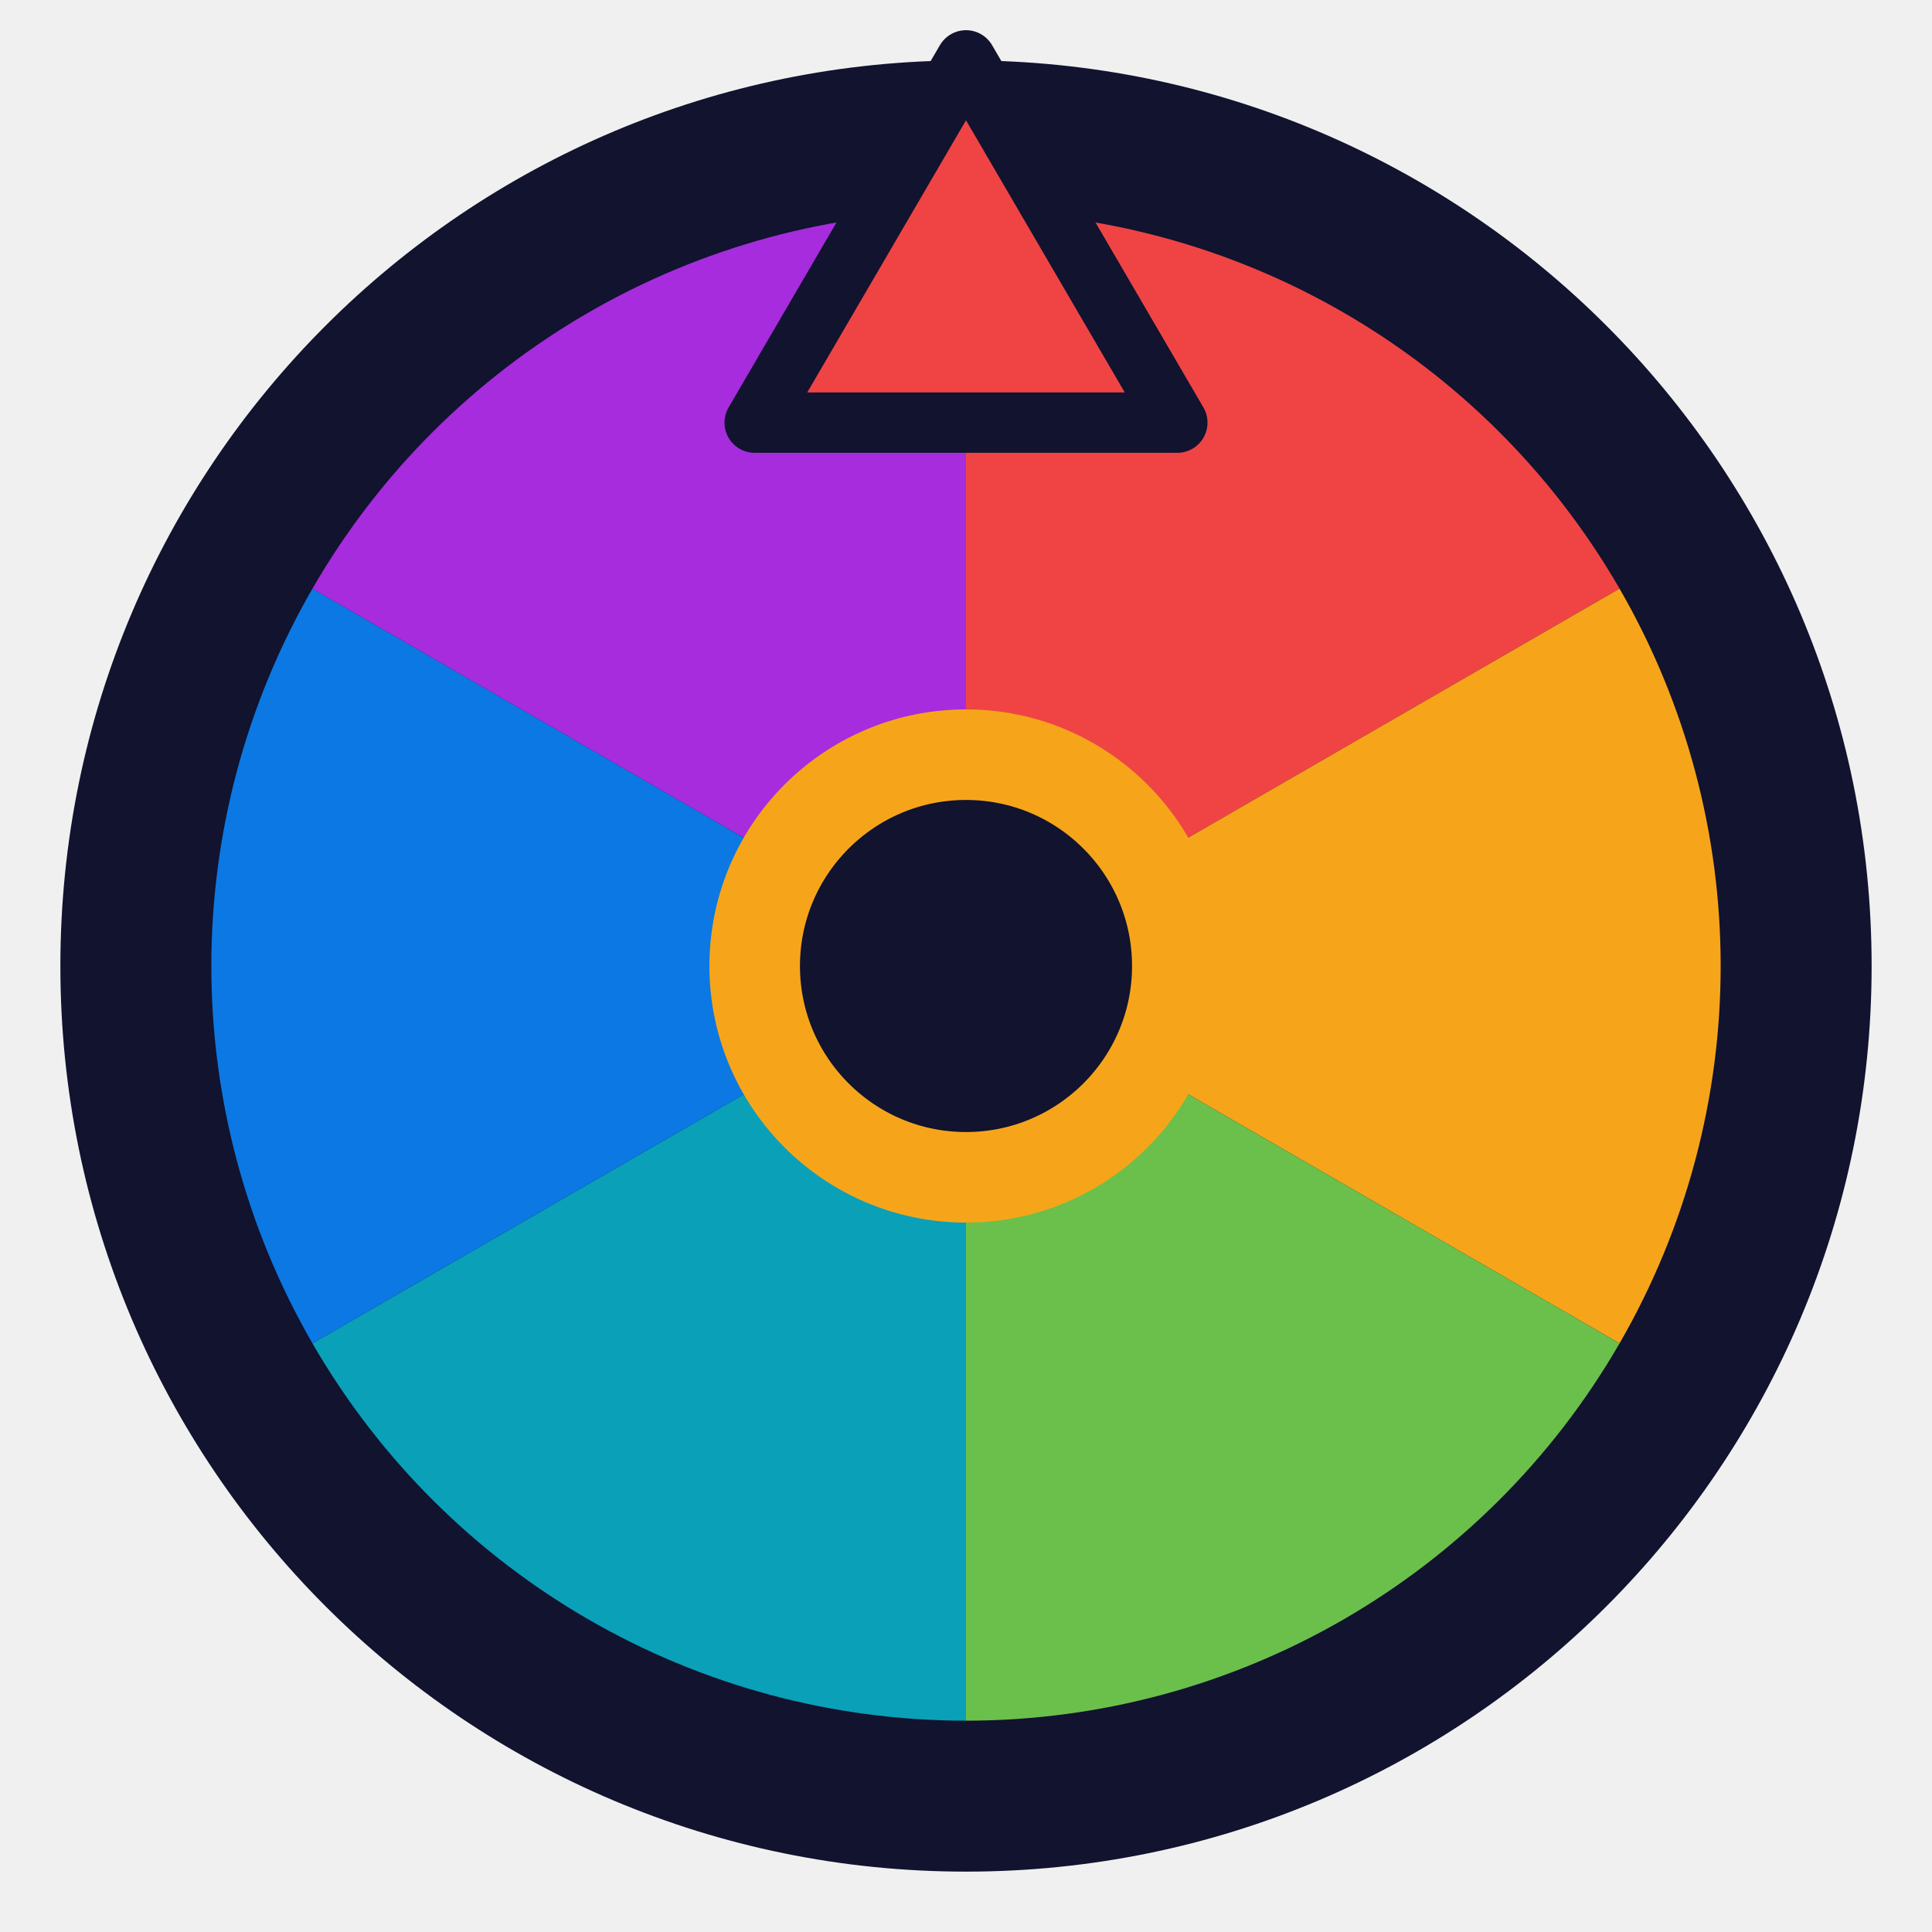
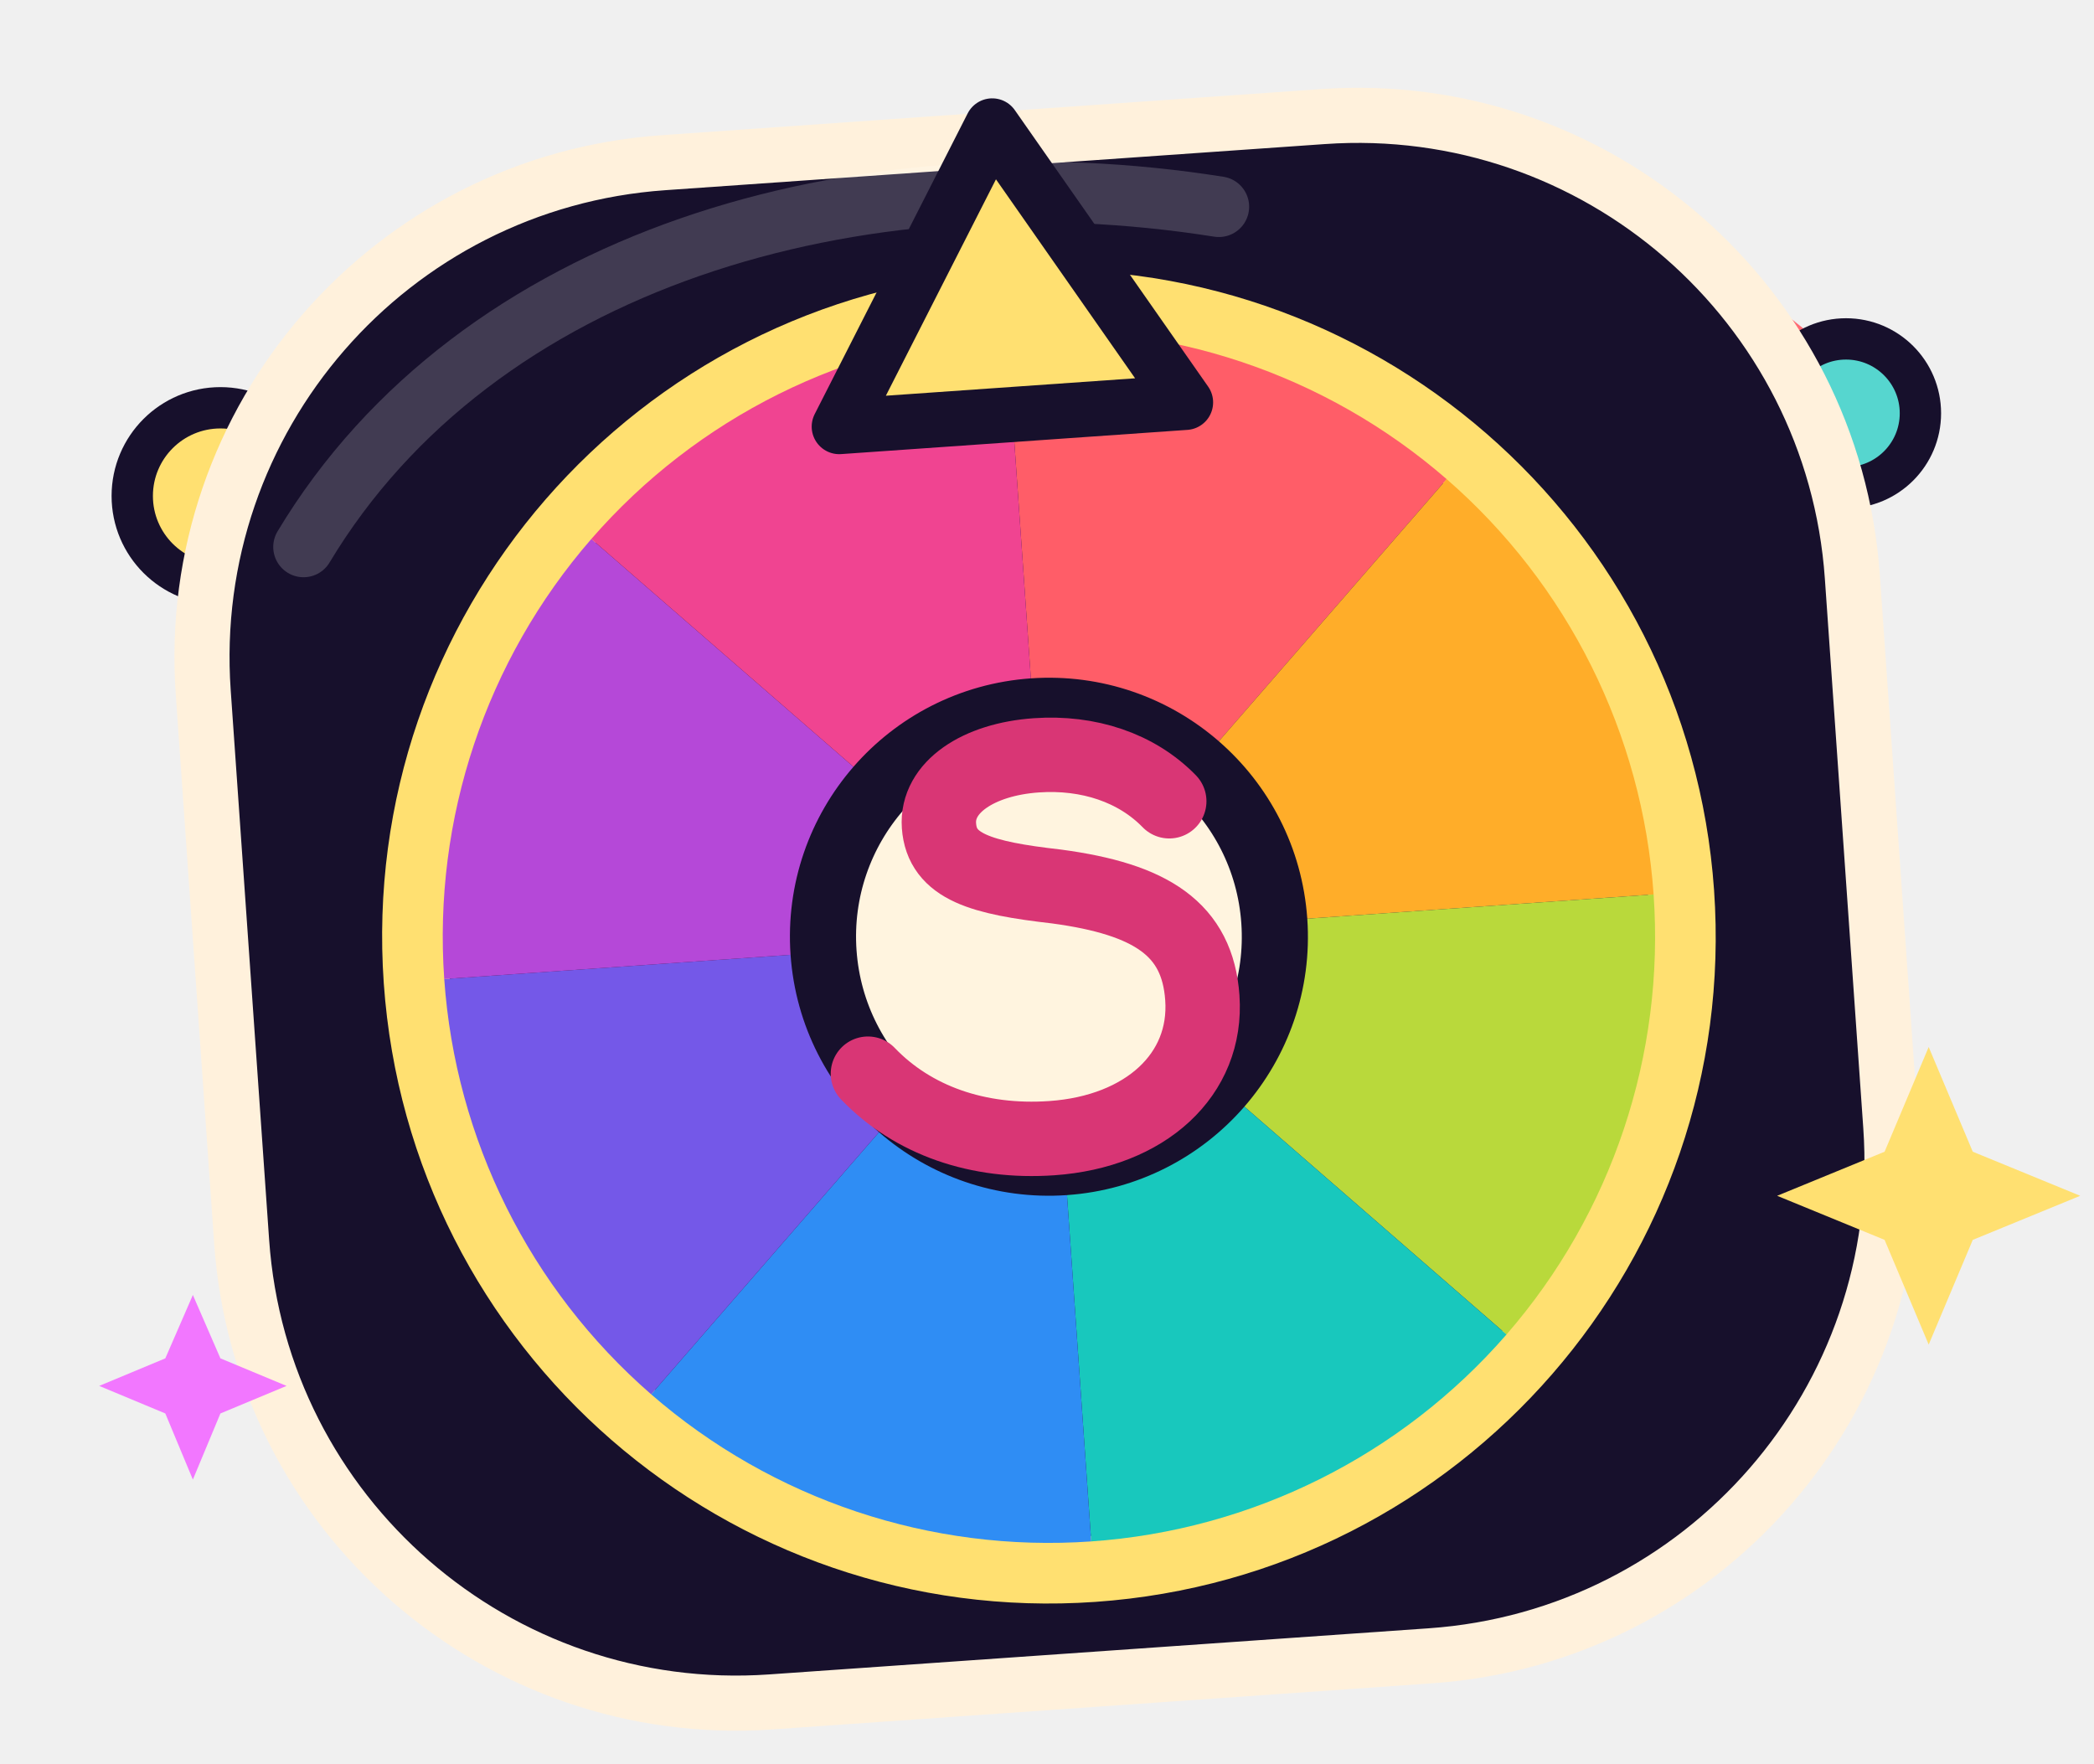
- <svg xmlns="http://www.w3.org/2000/svg" viewBox="0 0 64 64">
-   <circle cx="32" cy="32" r="30" fill="#11132f" />
-   <path d="M32 7a25 25 0 0 1 21.65 12.5L32 32Z" fill="#f04444" />
-   <path d="M53.65 19.5A25 25 0 0 1 53.65 44.5L32 32Z" fill="#f6a51a" />
-   <path d="M53.65 44.5A25 25 0 0 1 32 57L32 32Z" fill="#6bc04b" />
-   <path d="M32 57A25 25 0 0 1 10.35 44.5L32 32Z" fill="#0aa0b8" />
-   <path d="M10.35 44.5A25 25 0 0 1 10.35 19.5L32 32Z" fill="#0b78e3" />
-   <path d="M10.35 19.5A25 25 0 0 1 32 7L32 32Z" fill="#a72cdd" />
-   <circle cx="32" cy="32" r="7" fill="#11132f" stroke="#f6a51a" stroke-width="3" />
-   <path d="m32 2-7 12h14Z" fill="#f04444" stroke="#11132f" stroke-width="2" stroke-linejoin="round" />
+ <svg xmlns="http://www.w3.org/2000/svg" viewBox="0 0 76 64">
+   <path d="M8 18C14 5 52-1 67 15" fill="none" stroke="#ff6b73" stroke-width="2.4" stroke-linecap="round" />
+   <circle cx="8" cy="18" r="3.2" fill="#ffe071" stroke="#17102c" stroke-width="1.5" />
+   <circle cx="67" cy="15" r="2.7" fill="#56d6cf" stroke="#17102c" stroke-width="1.5" />
+   <g transform="rotate(-4 38 33)">
+     <rect x="8" y="5" width="60" height="56" rx="18" fill="#17102c" stroke="#fff1dc" stroke-width="2" />
+     <path d="M12 18C19 8 33 5 46 8" fill="none" stroke="#fff" stroke-width="2.2" stroke-linecap="round" opacity=".18" />
+     <circle cx="38" cy="34" r="23" fill="#241443" stroke="#ffe071" stroke-width="2.4" />
+     <path d="M38 12a22 22 0 0 1 15.56 6.44L38 34Z" fill="#ff5d68" />
+     <path d="M53.56 18.44A22 22 0 0 1 60 34H38Z" fill="#ffad29" />
+     <path d="M60 34a22 22 0 0 1-6.44 15.56L38 34Z" fill="#b9d93b" />
+     <path d="M53.56 49.56A22 22 0 0 1 38 56V34Z" fill="#18c8bd" />
+     <path d="M38 56a22 22 0 0 1-15.56-6.44L38 34Z" fill="#2f8df4" />
+     <path d="M22.44 49.56A22 22 0 0 1 16 34h22Z" fill="#7458e8" />
+     <path d="M16 34a22 22 0 0 1 6.44-15.56L38 34Z" fill="#b548d8" />
+     <path d="M22.44 18.44A22 22 0 0 1 38 12v22Z" fill="#f04491" />
+     <circle cx="38" cy="34" r="8.2" fill="#fff4df" stroke="#17102c" stroke-width="2.4" />
+     <path d="M42.7 29.4c-1.1-1.3-2.8-2-4.7-2-2.1 0-3.7.9-3.7 2.3 0 1.5 1.4 2 4.1 2.5 3.4.7 5 1.9 5 4.4 0 2.8-2.4 4.7-5.8 4.7-2.7 0-5-1-6.5-2.8" fill="none" stroke="#d93675" stroke-width="2.7" stroke-linecap="round" />
+     <path d="M38 4.5 31.7 15h12.6Z" fill="#ffe071" stroke="#17102c" stroke-width="2" stroke-linejoin="round" />
+   </g>
+   <path d="m70 38 1.6 3.8 3.9 1.6-3.9 1.6-1.6 3.8-1.6-3.8-3.9-1.6 3.9-1.6Z" fill="#ffe071" />
+   <path d="m7 47 1 2.3 2.4 1-2.4 1-1 2.4-1-2.4-2.4-1 2.4-1Z" fill="#f277ff" />
</svg>
